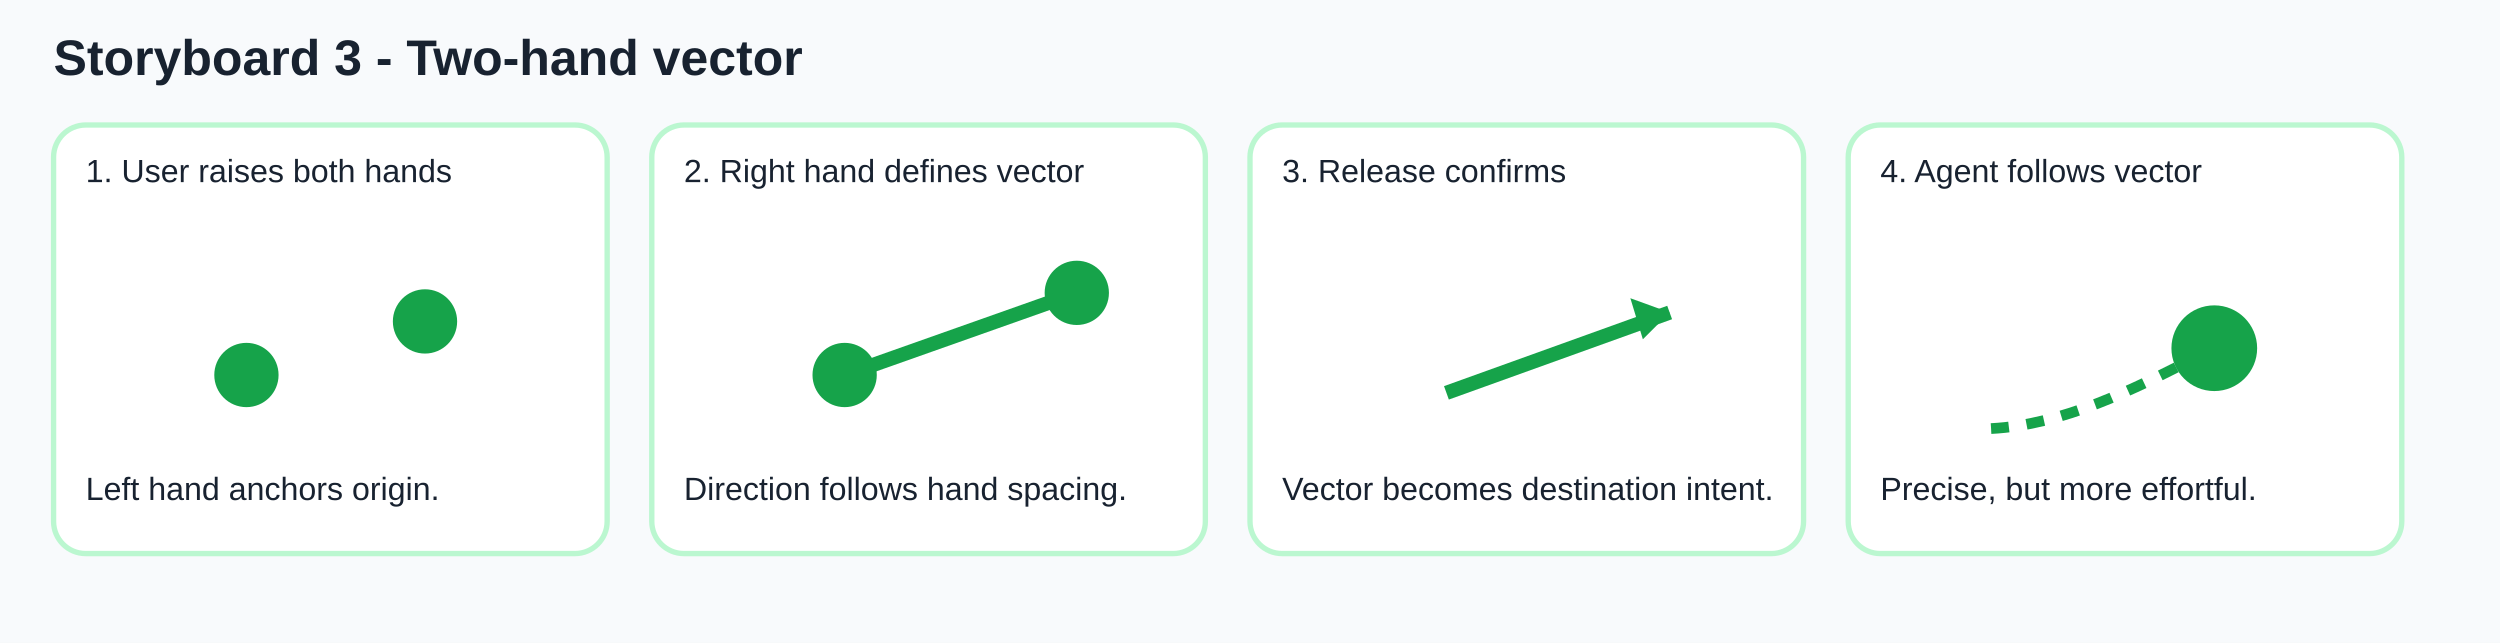
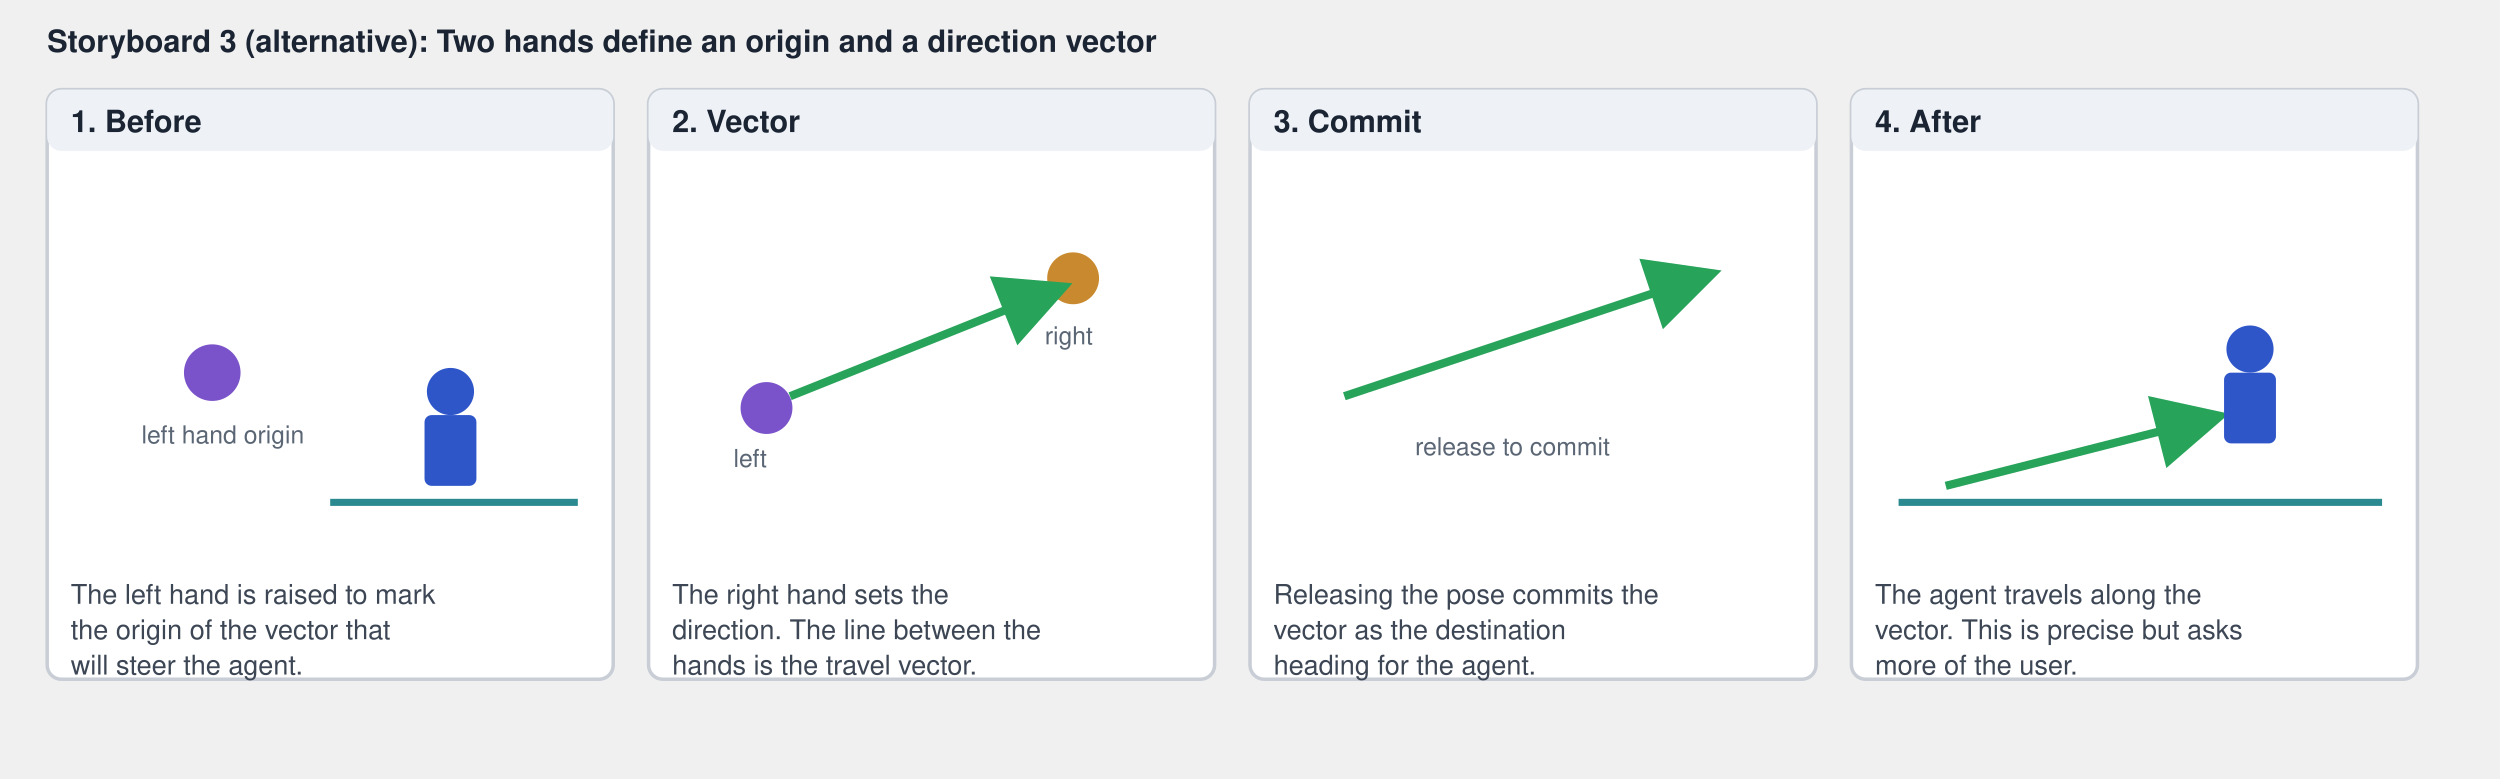
- <svg xmlns="http://www.w3.org/2000/svg" width="1400" height="360" viewBox="0 0 1400 360">
-   <rect width="1400" height="360" fill="#f8fafc" />
+ <svg xmlns="http://www.w3.org/2000/svg" width="1060" height="330" viewBox="0 0 1060 330" font-family="Helvetica, Arial, sans-serif">
  <style>
-     text{font-family:Arial,sans-serif;fill:#182230}
-     .title{font-size:28px;font-weight:bold}
-     .label{font-size:18px}
-     .panel{fill:white;stroke:#bbf7d0;stroke-width:3;rx:18}
+     .panel { fill:#ffffff; stroke:#c9ced6; stroke-width:1.5; }
+     .bar { fill:#eef2f7; }
+     .title { font-size:13px; font-weight:bold; fill:#1a2433; }
+     .cap { font-size:11.5px; fill:#3c4654; }
+     .floor { stroke:#2b8a8f; stroke-width:3; }
+     .vec { stroke:#27a35a; stroke-width:3.5; }
+     .agentBody { fill:#2f56c9; }
+     .label { font-size:10.5px; fill:#5b6675; }
+     .handL { fill:#7a52c9; }
+     .handR { fill:#c98a2f; }
  </style>
-   <text x="30" y="42" class="title">Storyboard 3 - Two-hand vector</text>
-   <g transform="translate(30,70)">
-     <rect class="panel" x="0" y="0" width="310" height="240" />
-     <circle cx="108" cy="140" r="18" fill="#16a34a" />
-     <circle cx="208" cy="110" r="18" fill="#16a34a" />
-     <text x="18" y="32" class="label">1. User raises both hands</text>
-     <text x="18" y="210" class="label">Left hand anchors origin.</text>
+   <text x="20" y="22" class="title">Storyboard 3 (alternative): Two hands define an origin and a direction vector</text>
+   <g transform="translate(20,38)">
+     <rect class="panel" width="240" height="250" rx="6" />
+     <rect class="bar" width="240" height="26" rx="6" />
+     <text x="10" y="18" class="title">1. Before</text>
+     <circle class="handL" cx="70" cy="120" r="12" />
+     <text x="40" y="150" class="label">left hand origin</text>
+     <line class="floor" x1="120" y1="175" x2="225" y2="175" />
+     <rect class="agentBody" x="160" y="138" width="22" height="30" rx="3" />
+     <circle class="agentBody" cx="171" cy="128" r="10" />
+     <text x="10" y="218" class="cap">The left hand is raised to mark</text>
+     <text x="10" y="233" class="cap">the origin of the vector that</text>
+     <text x="10" y="248" class="cap">will steer the agent.</text>
  </g>
-   <g transform="translate(365,70)">
-     <rect class="panel" x="0" y="0" width="310" height="240" />
-     <circle cx="108" cy="140" r="18" fill="#16a34a" />
-     <circle cx="238" cy="94" r="18" fill="#16a34a" />
-     <line x1="108" y1="140" x2="238" y2="94" stroke="#16a34a" stroke-width="8" />
-     <text x="18" y="32" class="label">2. Right hand defines vector</text>
-     <text x="18" y="210" class="label">Direction follows hand spacing.</text>
+   <g transform="translate(275,38)">
+     <rect class="panel" width="240" height="250" rx="6" />
+     <rect class="bar" width="240" height="26" rx="6" />
+     <text x="10" y="18" class="title">2. Vector</text>
+     <circle class="handL" cx="50" cy="135" r="11" />
+     <circle class="handR" cx="180" cy="80" r="11" />
+     <line class="vec" x1="60" y1="130" x2="170" y2="86" marker-end="url(#ah3)" />
+     <text x="36" y="160" class="label">left</text>
+     <text x="168" y="108" class="label">right</text>
+     <text x="10" y="218" class="cap">The right hand sets the</text>
+     <text x="10" y="233" class="cap">direction. The line between the</text>
+     <text x="10" y="248" class="cap">hands is the travel vector.</text>
  </g>
-   <g transform="translate(700,70)">
-     <rect class="panel" x="0" y="0" width="310" height="240" />
-     <line x1="110" y1="150" x2="235" y2="105" stroke="#16a34a" stroke-width="8" />
-     <polygon points="235,105 213,97 220,120" fill="#16a34a" />
-     <text x="18" y="32" class="label">3. Release confirms</text>
-     <text x="18" y="210" class="label">Vector becomes destination intent.</text>
+   <g transform="translate(530,38)">
+     <rect class="panel" width="240" height="250" rx="6" />
+     <rect class="bar" width="240" height="26" rx="6" />
+     <text x="10" y="18" class="title">3. Commit</text>
+     <line class="vec" x1="40" y1="130" x2="190" y2="80" marker-end="url(#ah3)" />
+     <text x="70" y="155" class="label">release to commit</text>
+     <text x="10" y="218" class="cap">Releasing the pose commits the</text>
+     <text x="10" y="233" class="cap">vector as the destination</text>
+     <text x="10" y="248" class="cap">heading for the agent.</text>
  </g>
-   <g transform="translate(1035,70)">
-     <rect class="panel" x="0" y="0" width="310" height="240" />
-     <circle cx="205" cy="125" r="24" fill="#16a34a" />
-     <path d="M80 170 C120 168,160 148,195 130" stroke="#16a34a" stroke-width="6" fill="none" stroke-dasharray="10 10" />
-     <text x="18" y="32" class="label">4. Agent follows vector</text>
-     <text x="18" y="210" class="label">Precise, but more effortful.</text>
+   <g transform="translate(785,38)">
+     <rect class="panel" width="240" height="250" rx="6" />
+     <rect class="bar" width="240" height="26" rx="6" />
+     <text x="10" y="18" class="title">4. After</text>
+     <line class="floor" x1="20" y1="175" x2="225" y2="175" />
+     <line class="vec" x1="40" y1="168" x2="150" y2="140" marker-end="url(#ah3)" />
+     <rect class="agentBody" x="158" y="120" width="22" height="30" rx="3" />
+     <circle class="agentBody" cx="169" cy="110" r="10" />
+     <text x="10" y="218" class="cap">The agent travels along the</text>
+     <text x="10" y="233" class="cap">vector. This is precise but asks</text>
+     <text x="10" y="248" class="cap">more of the user.</text>
  </g>
+   <defs>
+     <marker id="ah3" markerWidth="9" markerHeight="9" refX="6" refY="4.5" orient="auto">
+       <path d="M0,0 L9,4.5 L0,9 z" fill="#27a35a" />
+     </marker>
+   </defs>
</svg>
